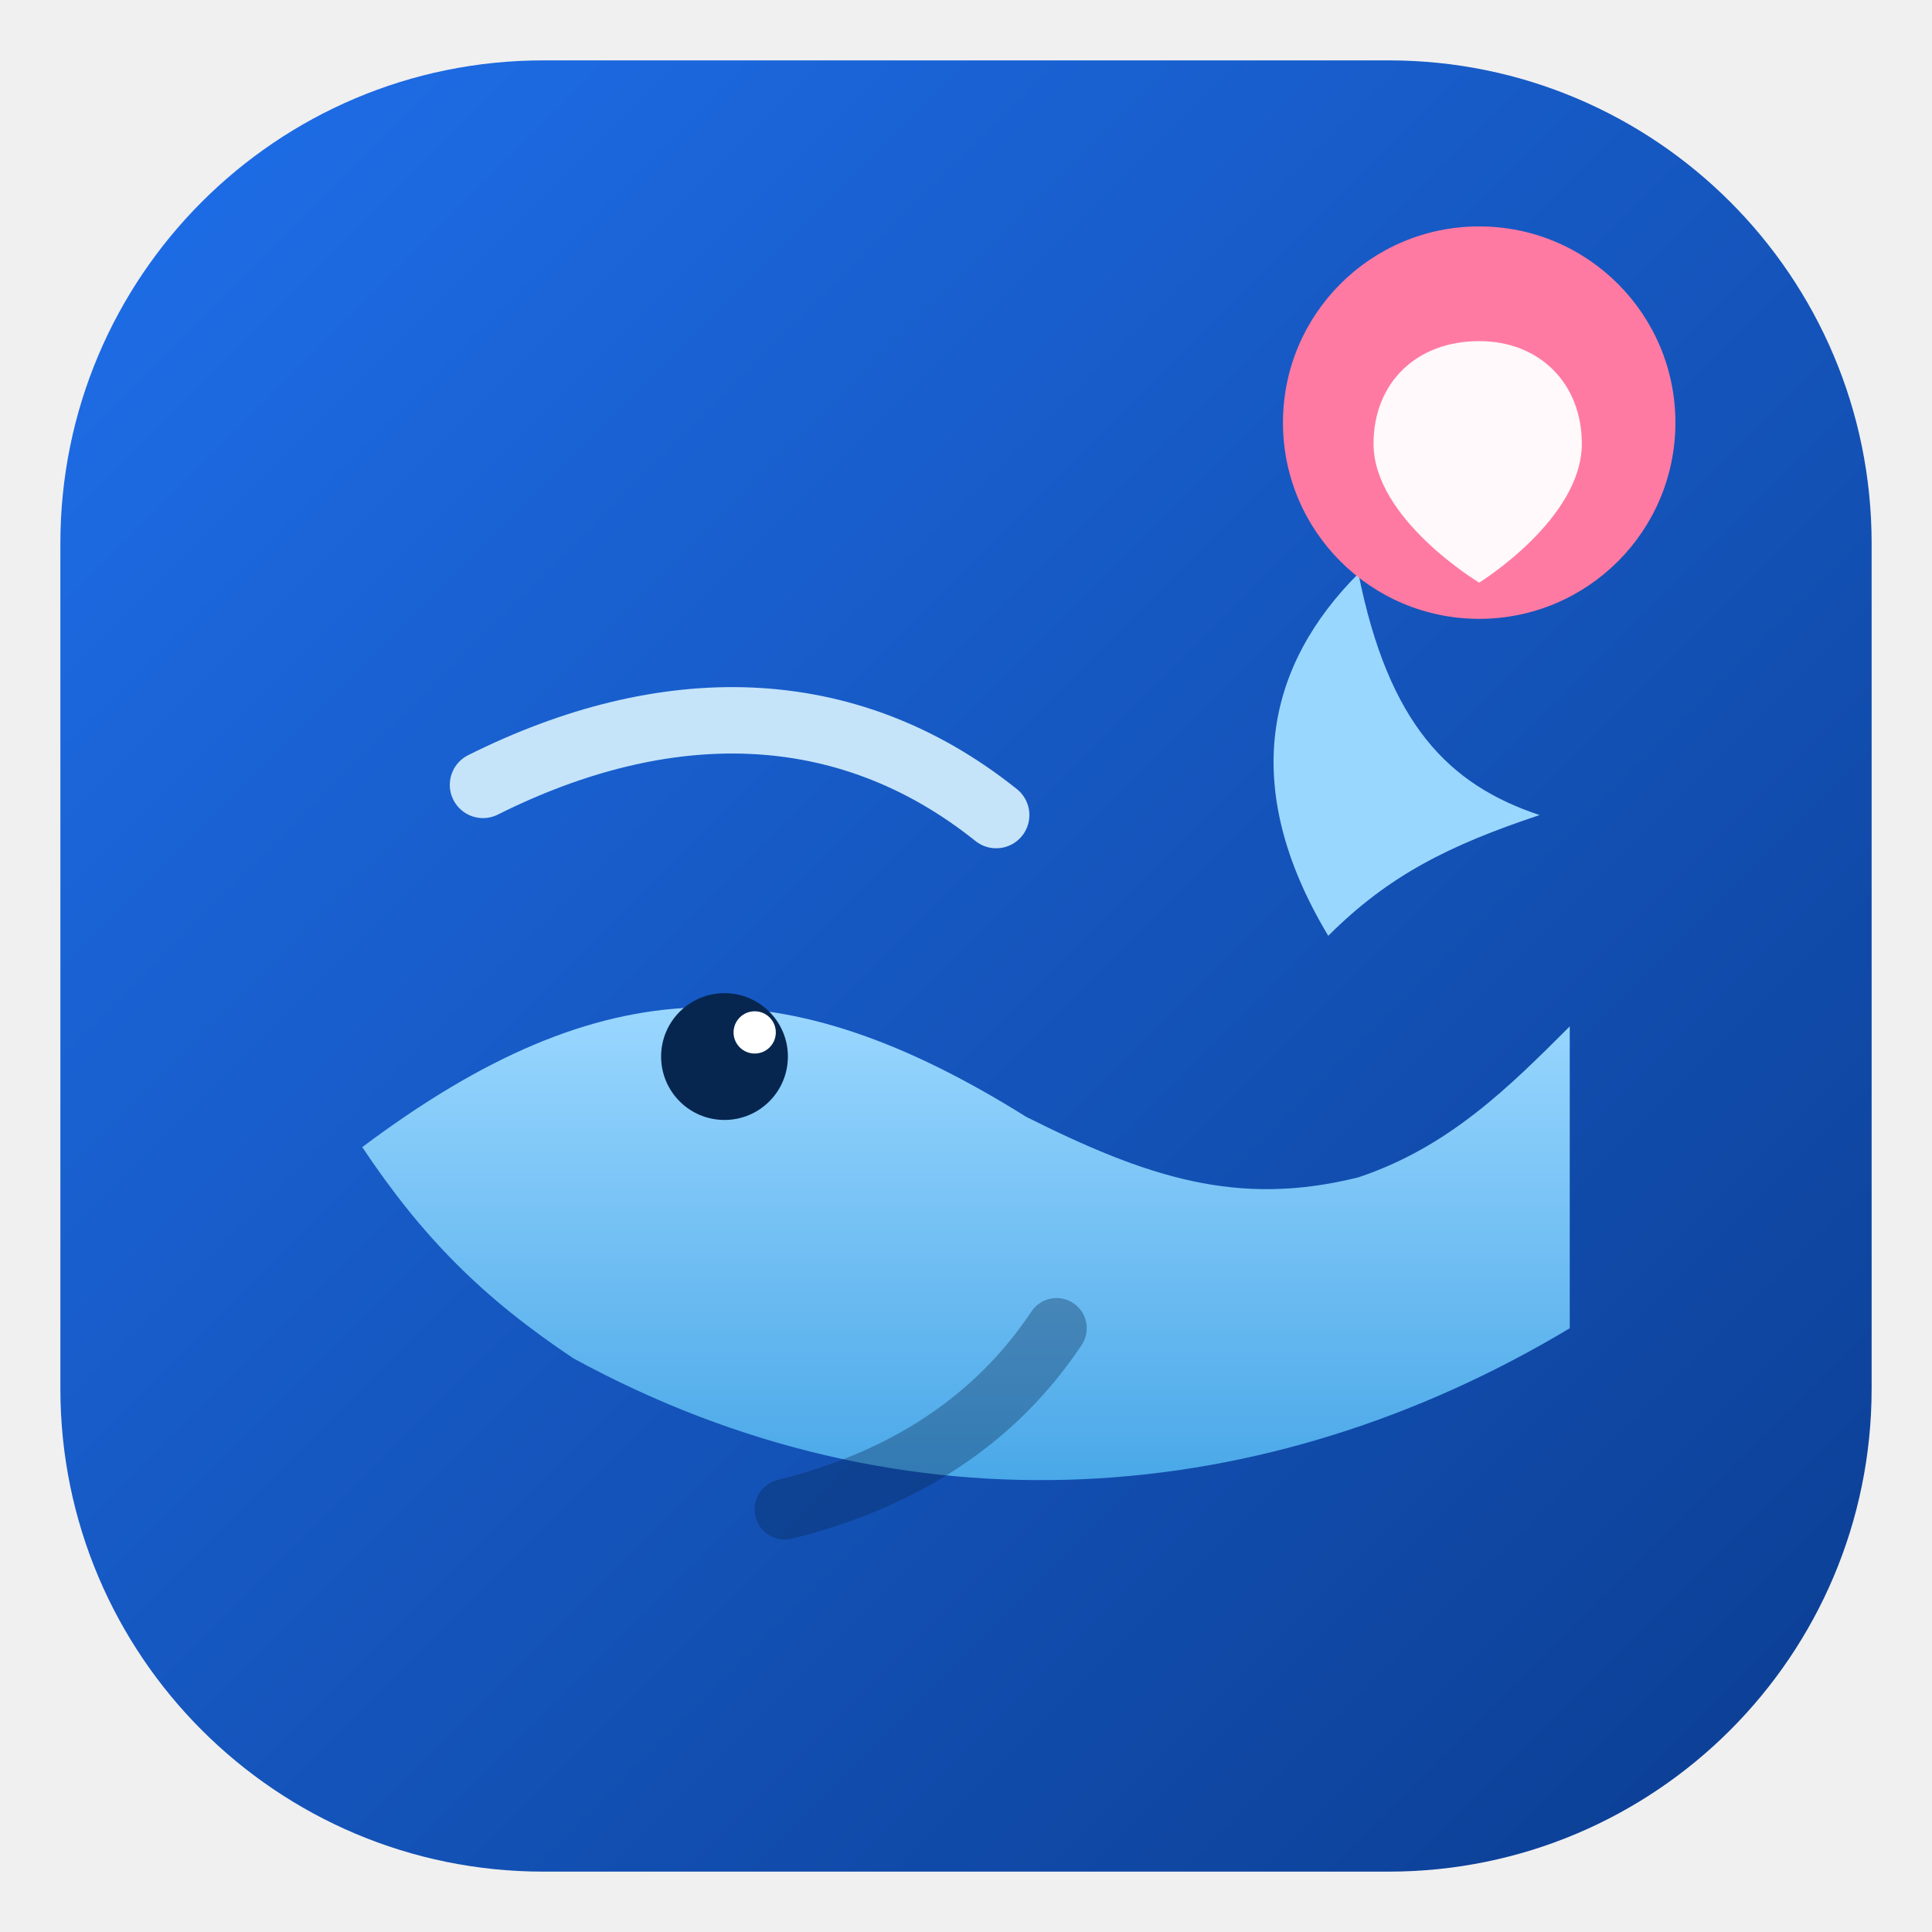
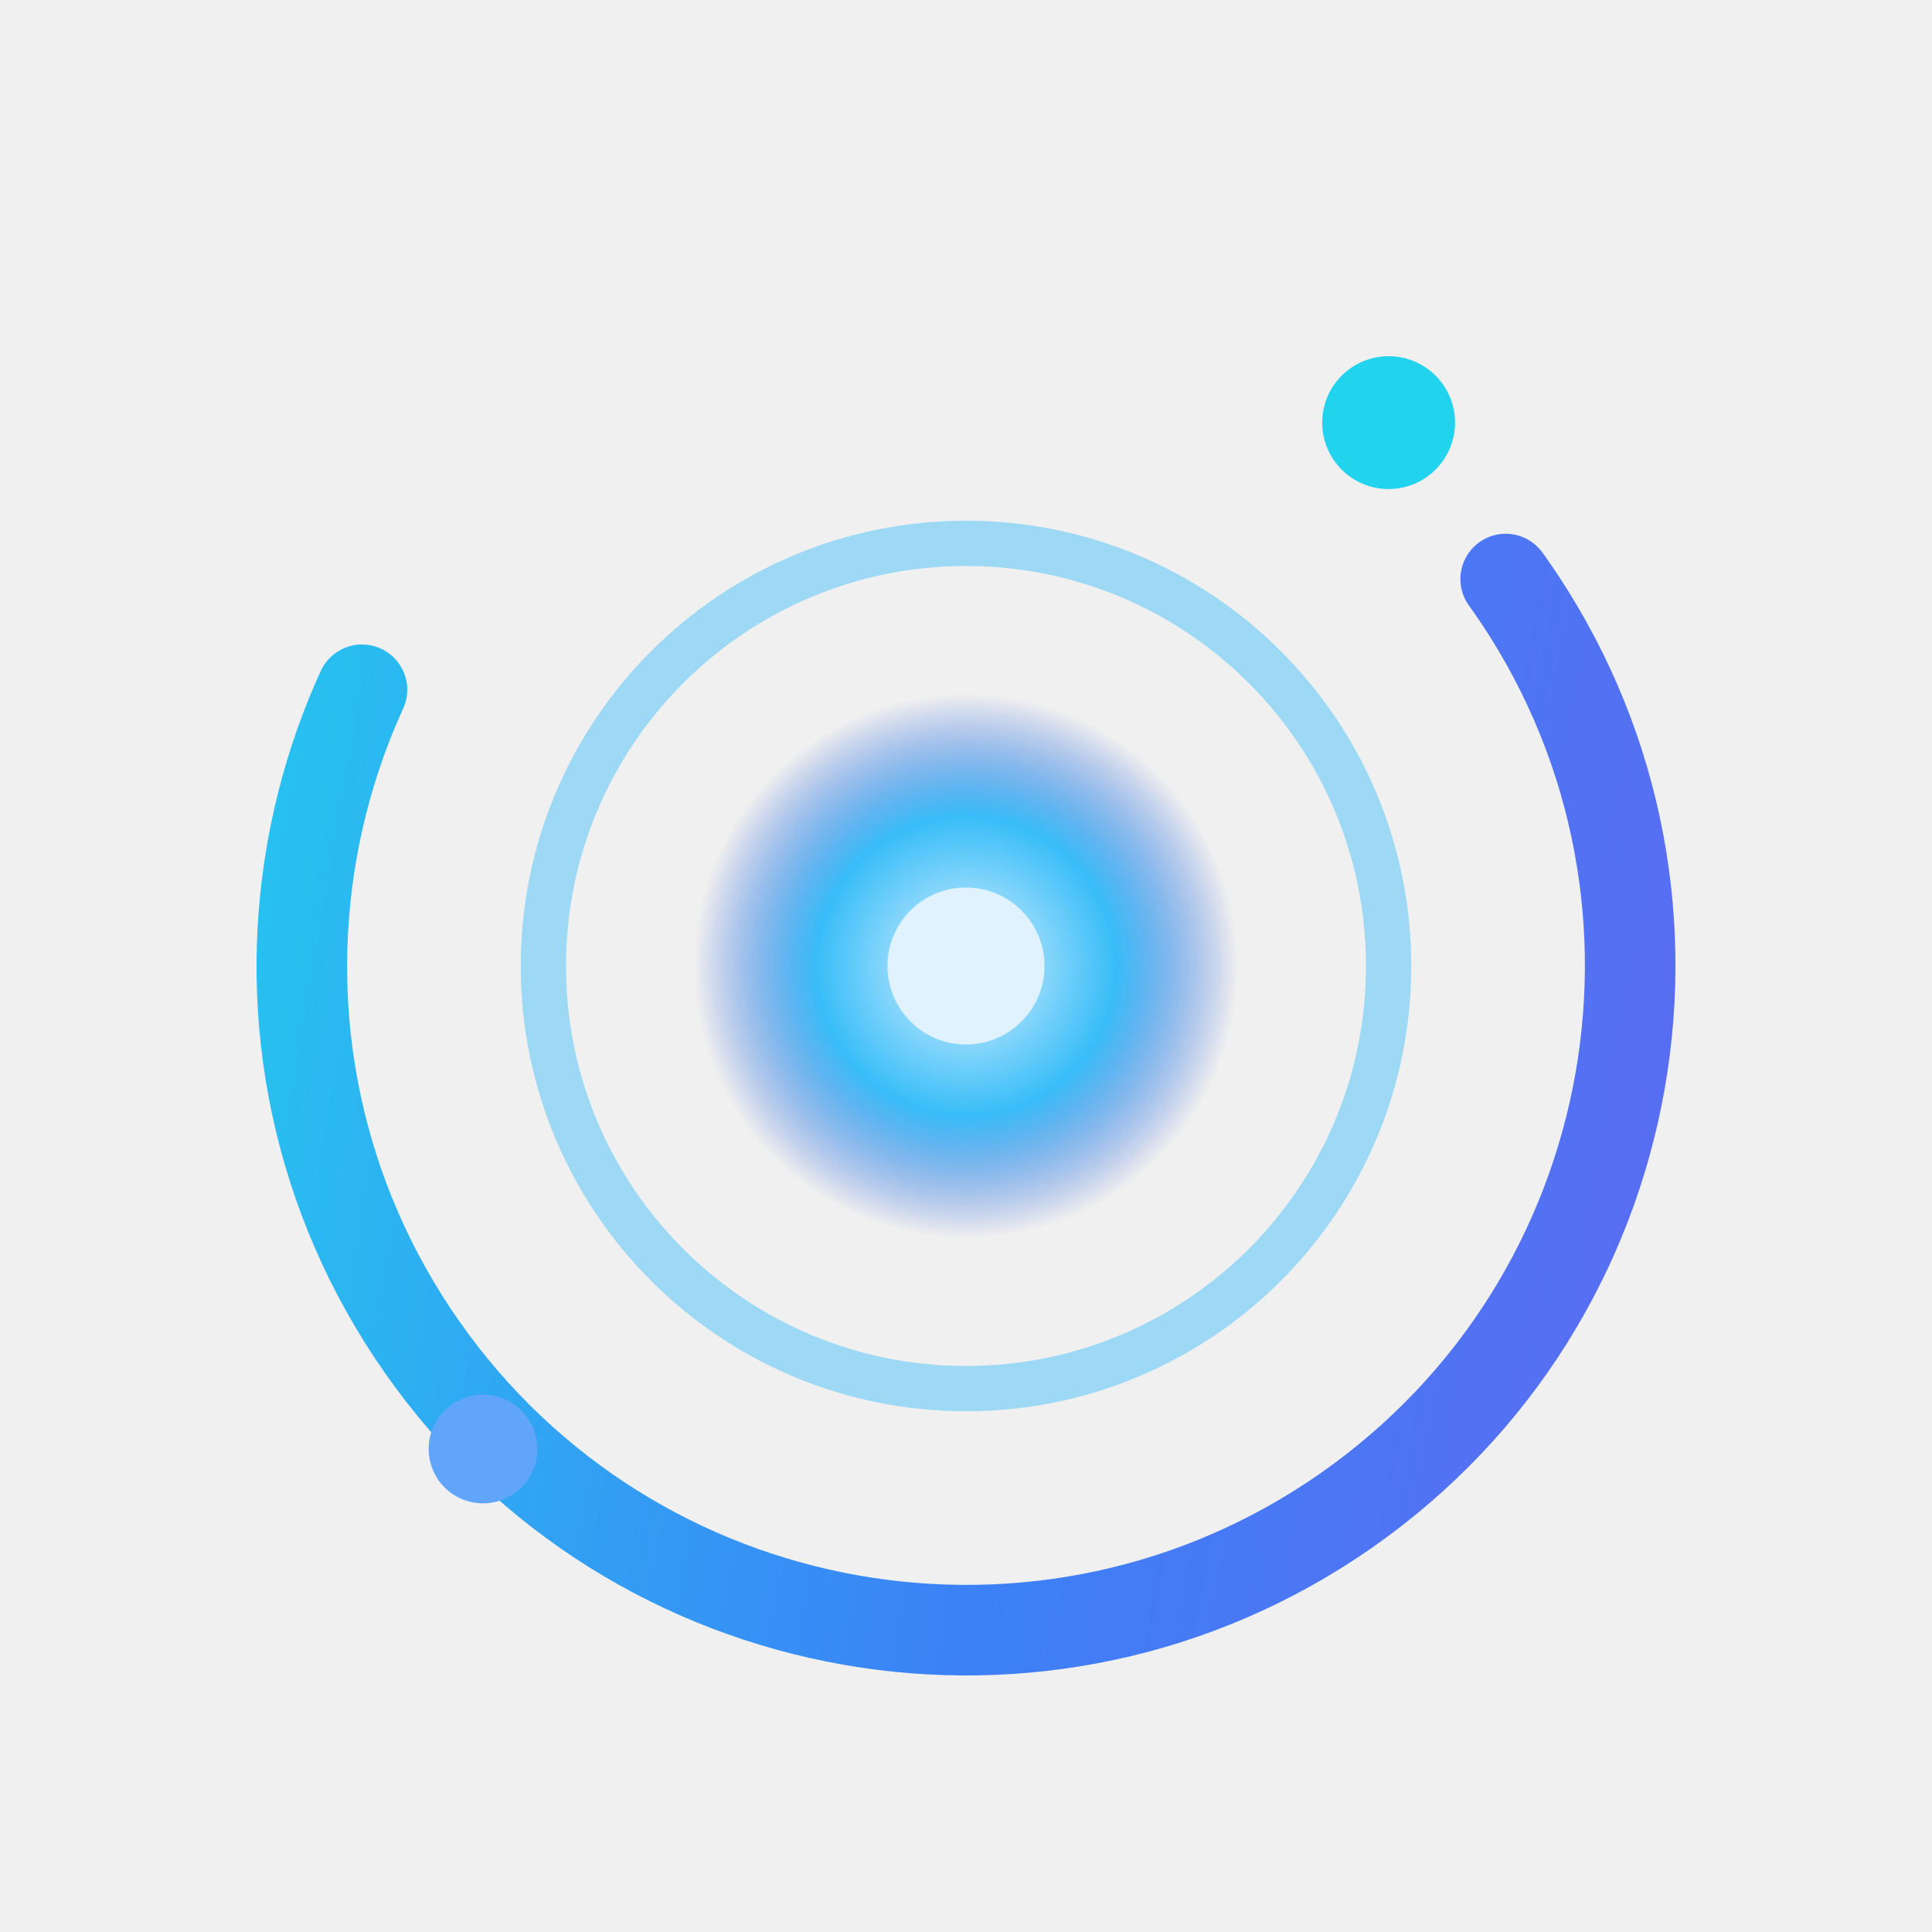
- <svg xmlns="http://www.w3.org/2000/svg" viewBox="0 0 64 64" width="64" height="64" role="img" aria-label="QQ × Bilibili whale">
+ <svg xmlns="http://www.w3.org/2000/svg" viewBox="0 0 64 64" width="64" height="64" role="img" aria-label="SurfCore">
  <defs>
-     <linearGradient id="sea" x1="0" y1="0" x2="1" y2="1">
-       <stop offset="0" stop-color="#1f6feb" />
-       <stop offset="1" stop-color="#0b3d91" />
+     <linearGradient id="ring" x1="0" y1="0" x2="1" y2="1">
+       <stop offset="0%" stop-color="#22d3ee" />
+       <stop offset="55%" stop-color="#3b82f6" />
+       <stop offset="100%" stop-color="#6366f1" />
    </linearGradient>
-     <linearGradient id="fish" x1="0" y1="0" x2="0" y2="1">
-       <stop offset="0" stop-color="#9ad7ff" />
-       <stop offset="1" stop-color="#4aa8e8" />
-     </linearGradient>
+     <radialGradient id="core" cx="50%" cy="50%" r="50%">
+       <stop offset="0%" stop-color="#e0f2fe" />
+       <stop offset="55%" stop-color="#38bdf8" />
+       <stop offset="100%" stop-color="#1d4ed8" stop-opacity="0" />
+     </radialGradient>
  </defs>
-   <rect x="2" y="2" width="60" height="60" rx="16" fill="url(#sea)" />
-   <path d="M12 38c8-6 14-6 22-1 4 2 7 3 11 2 3-1 5-3 7-5v10c-10 6-22 7-33 1-3-2-5-4-7-7z" fill="url(#fish)" />
-   <path d="M44 31c-3-5-2-9 1-12 1 5 3 7 6 8-3 1-5 2-7 4z" fill="#9ad7ff" />
-   <circle cx="24" cy="35" r="2.1" fill="#06264f" />
-   <circle cx="25" cy="34.2" r="0.7" fill="#fff" />
-   <path d="M16 26c6-3 12-3 17 1" stroke="#d8f3ff" stroke-width="2.2" stroke-linecap="round" fill="none" opacity=".9" />
-   <path d="M35 44c-2 3-5 5-9 6" stroke="#06264f" stroke-width="2" stroke-linecap="round" fill="none" opacity=".35" />
-   <circle cx="49" cy="14" r="6.5" fill="#ff7aa2" />
-   <path d="M45.5 14.7c0-2 1.4-3.4 3.5-3.4 2 0 3.4 1.4 3.4 3.4 0 2.5-3.4 4.6-3.4 4.6s-3.5-2.1-3.5-4.6z" fill="#fff" opacity=".95" />
+   <circle cx="32" cy="32" r="22" fill="none" stroke="url(#ring)" stroke-width="3" stroke-linecap="round" stroke-dasharray="92 46" transform="rotate(-35 32 32)" />
+   <circle cx="32" cy="32" r="14" fill="none" stroke="#38bdf8" stroke-opacity="0.45" stroke-width="1.5" />
+   <circle cx="32" cy="32" r="9" fill="url(#core)" />
+   <circle cx="32" cy="32" r="2.6" fill="#e0f2fe" />
+   <circle cx="46" cy="14" r="2.2" fill="#22d3ee" />
+   <circle cx="16" cy="48" r="1.8" fill="#60a5fa" />
</svg>
